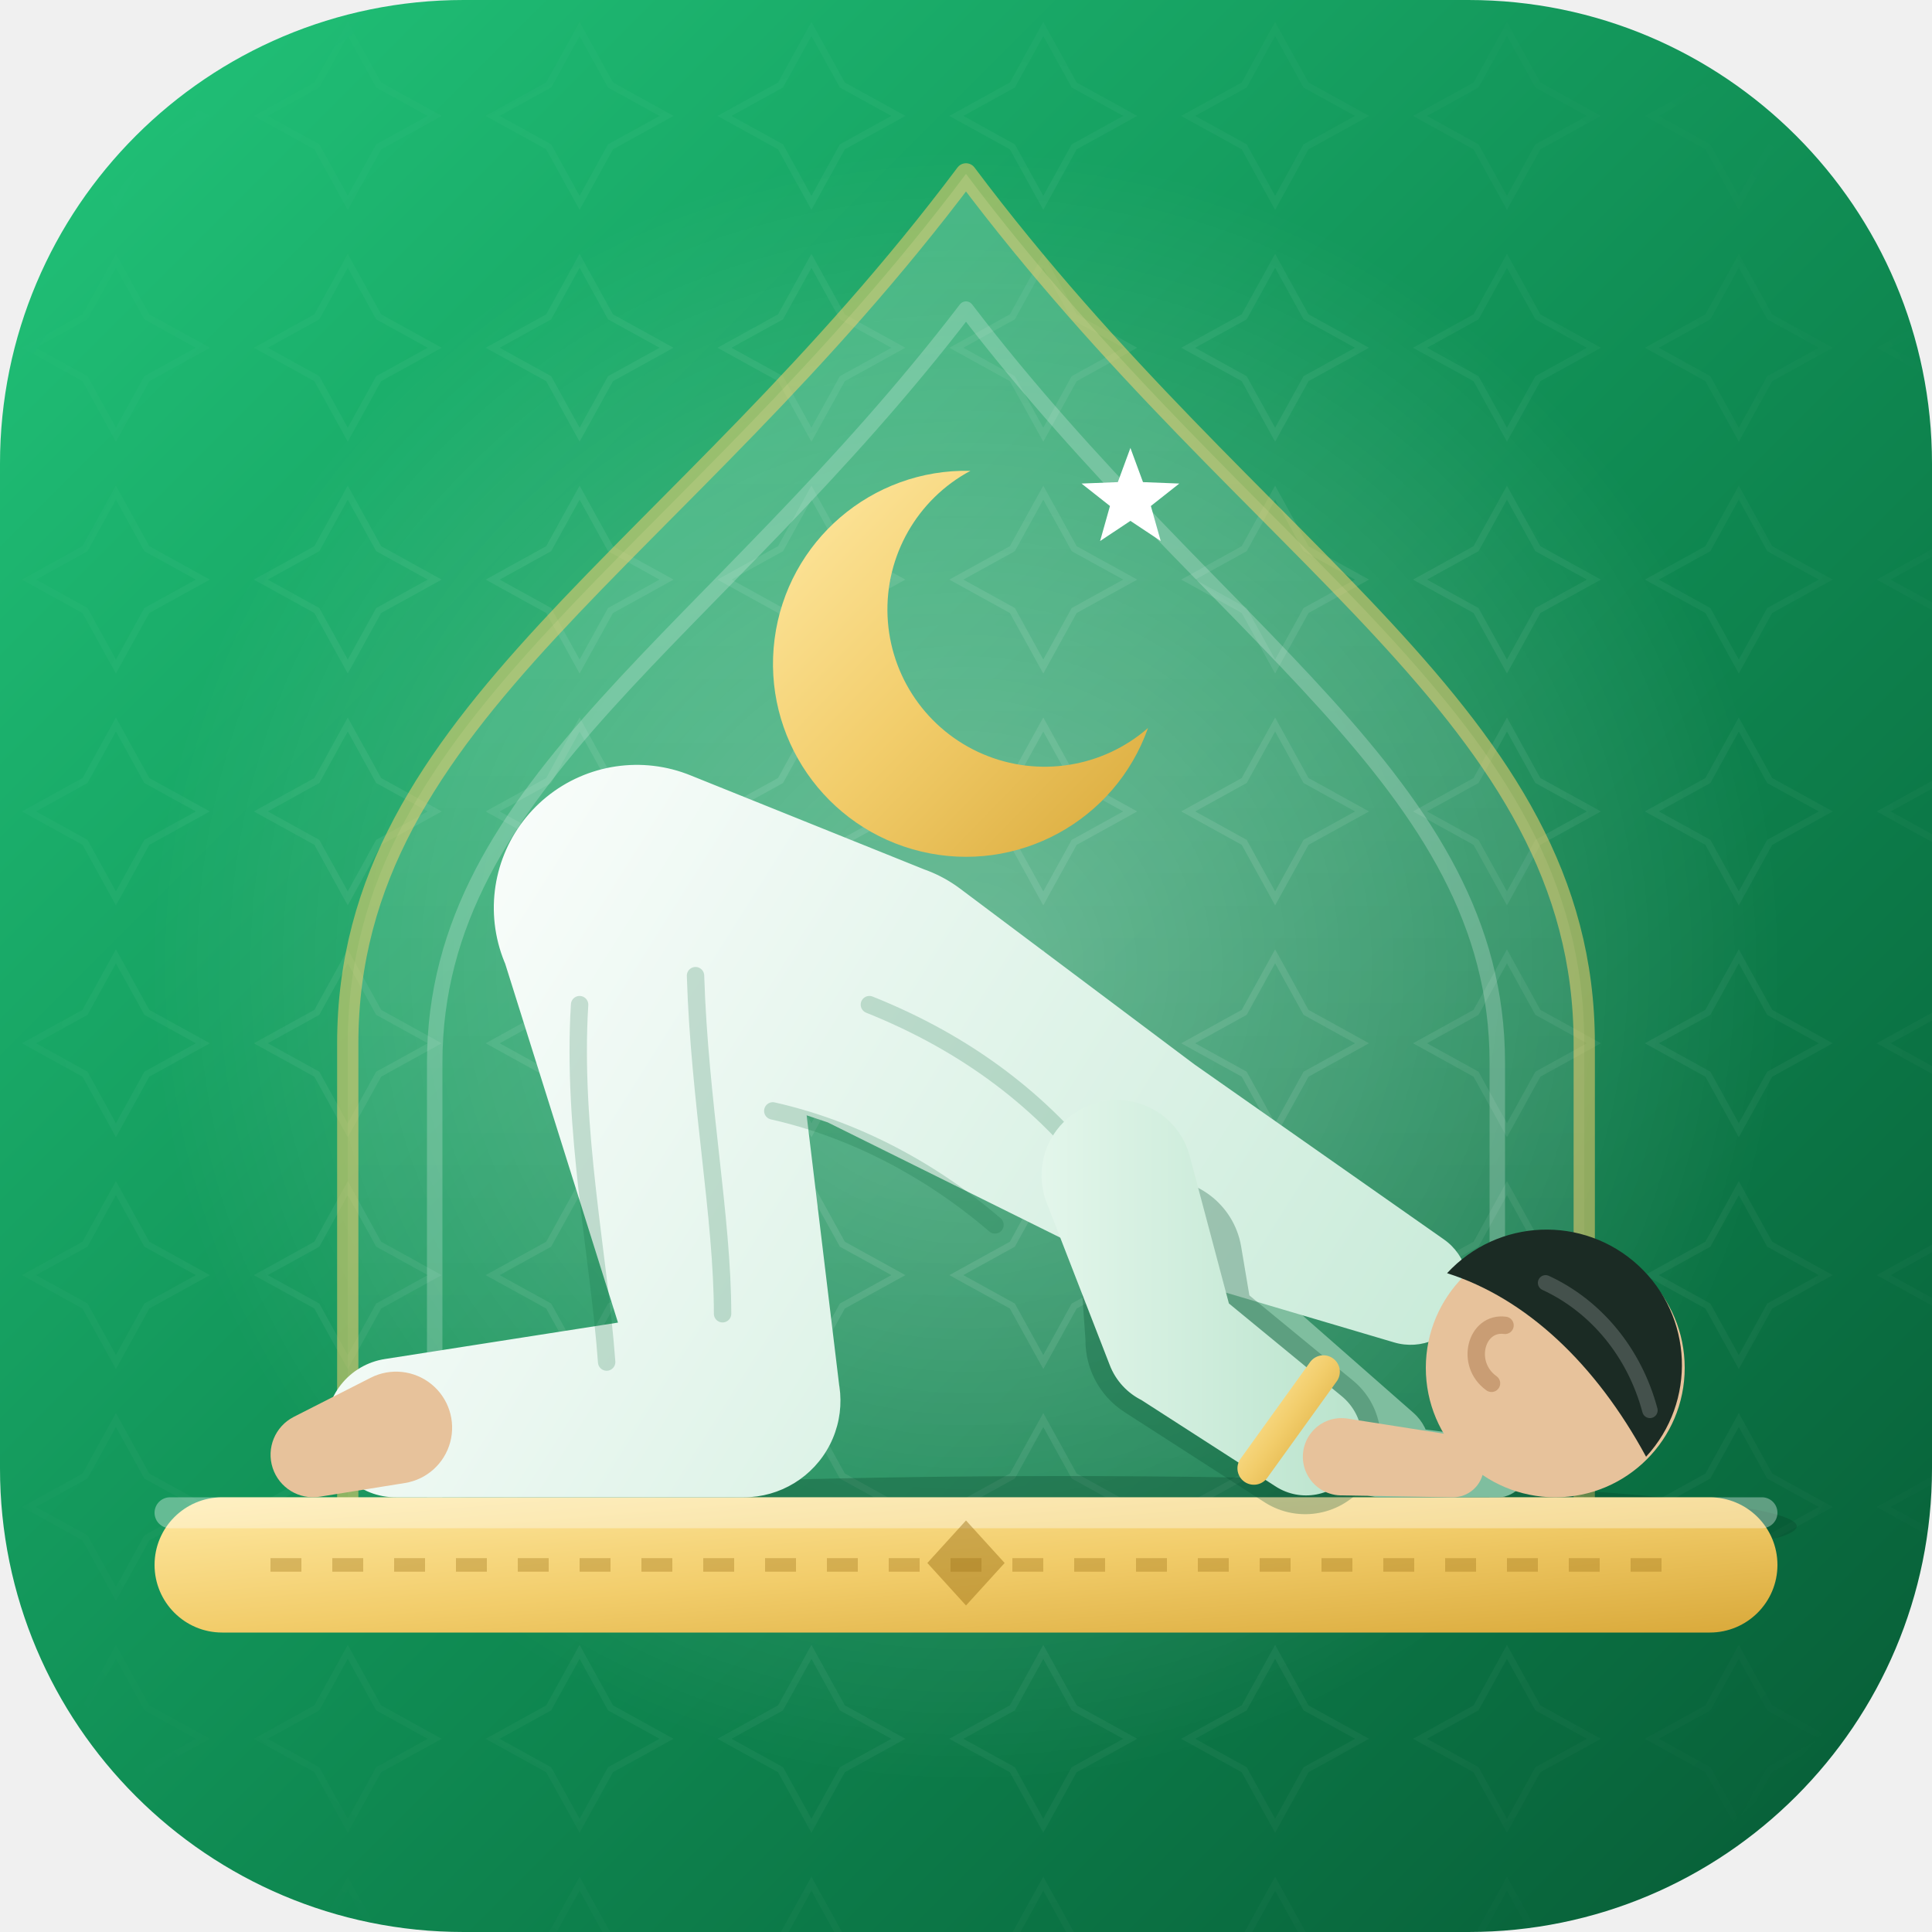
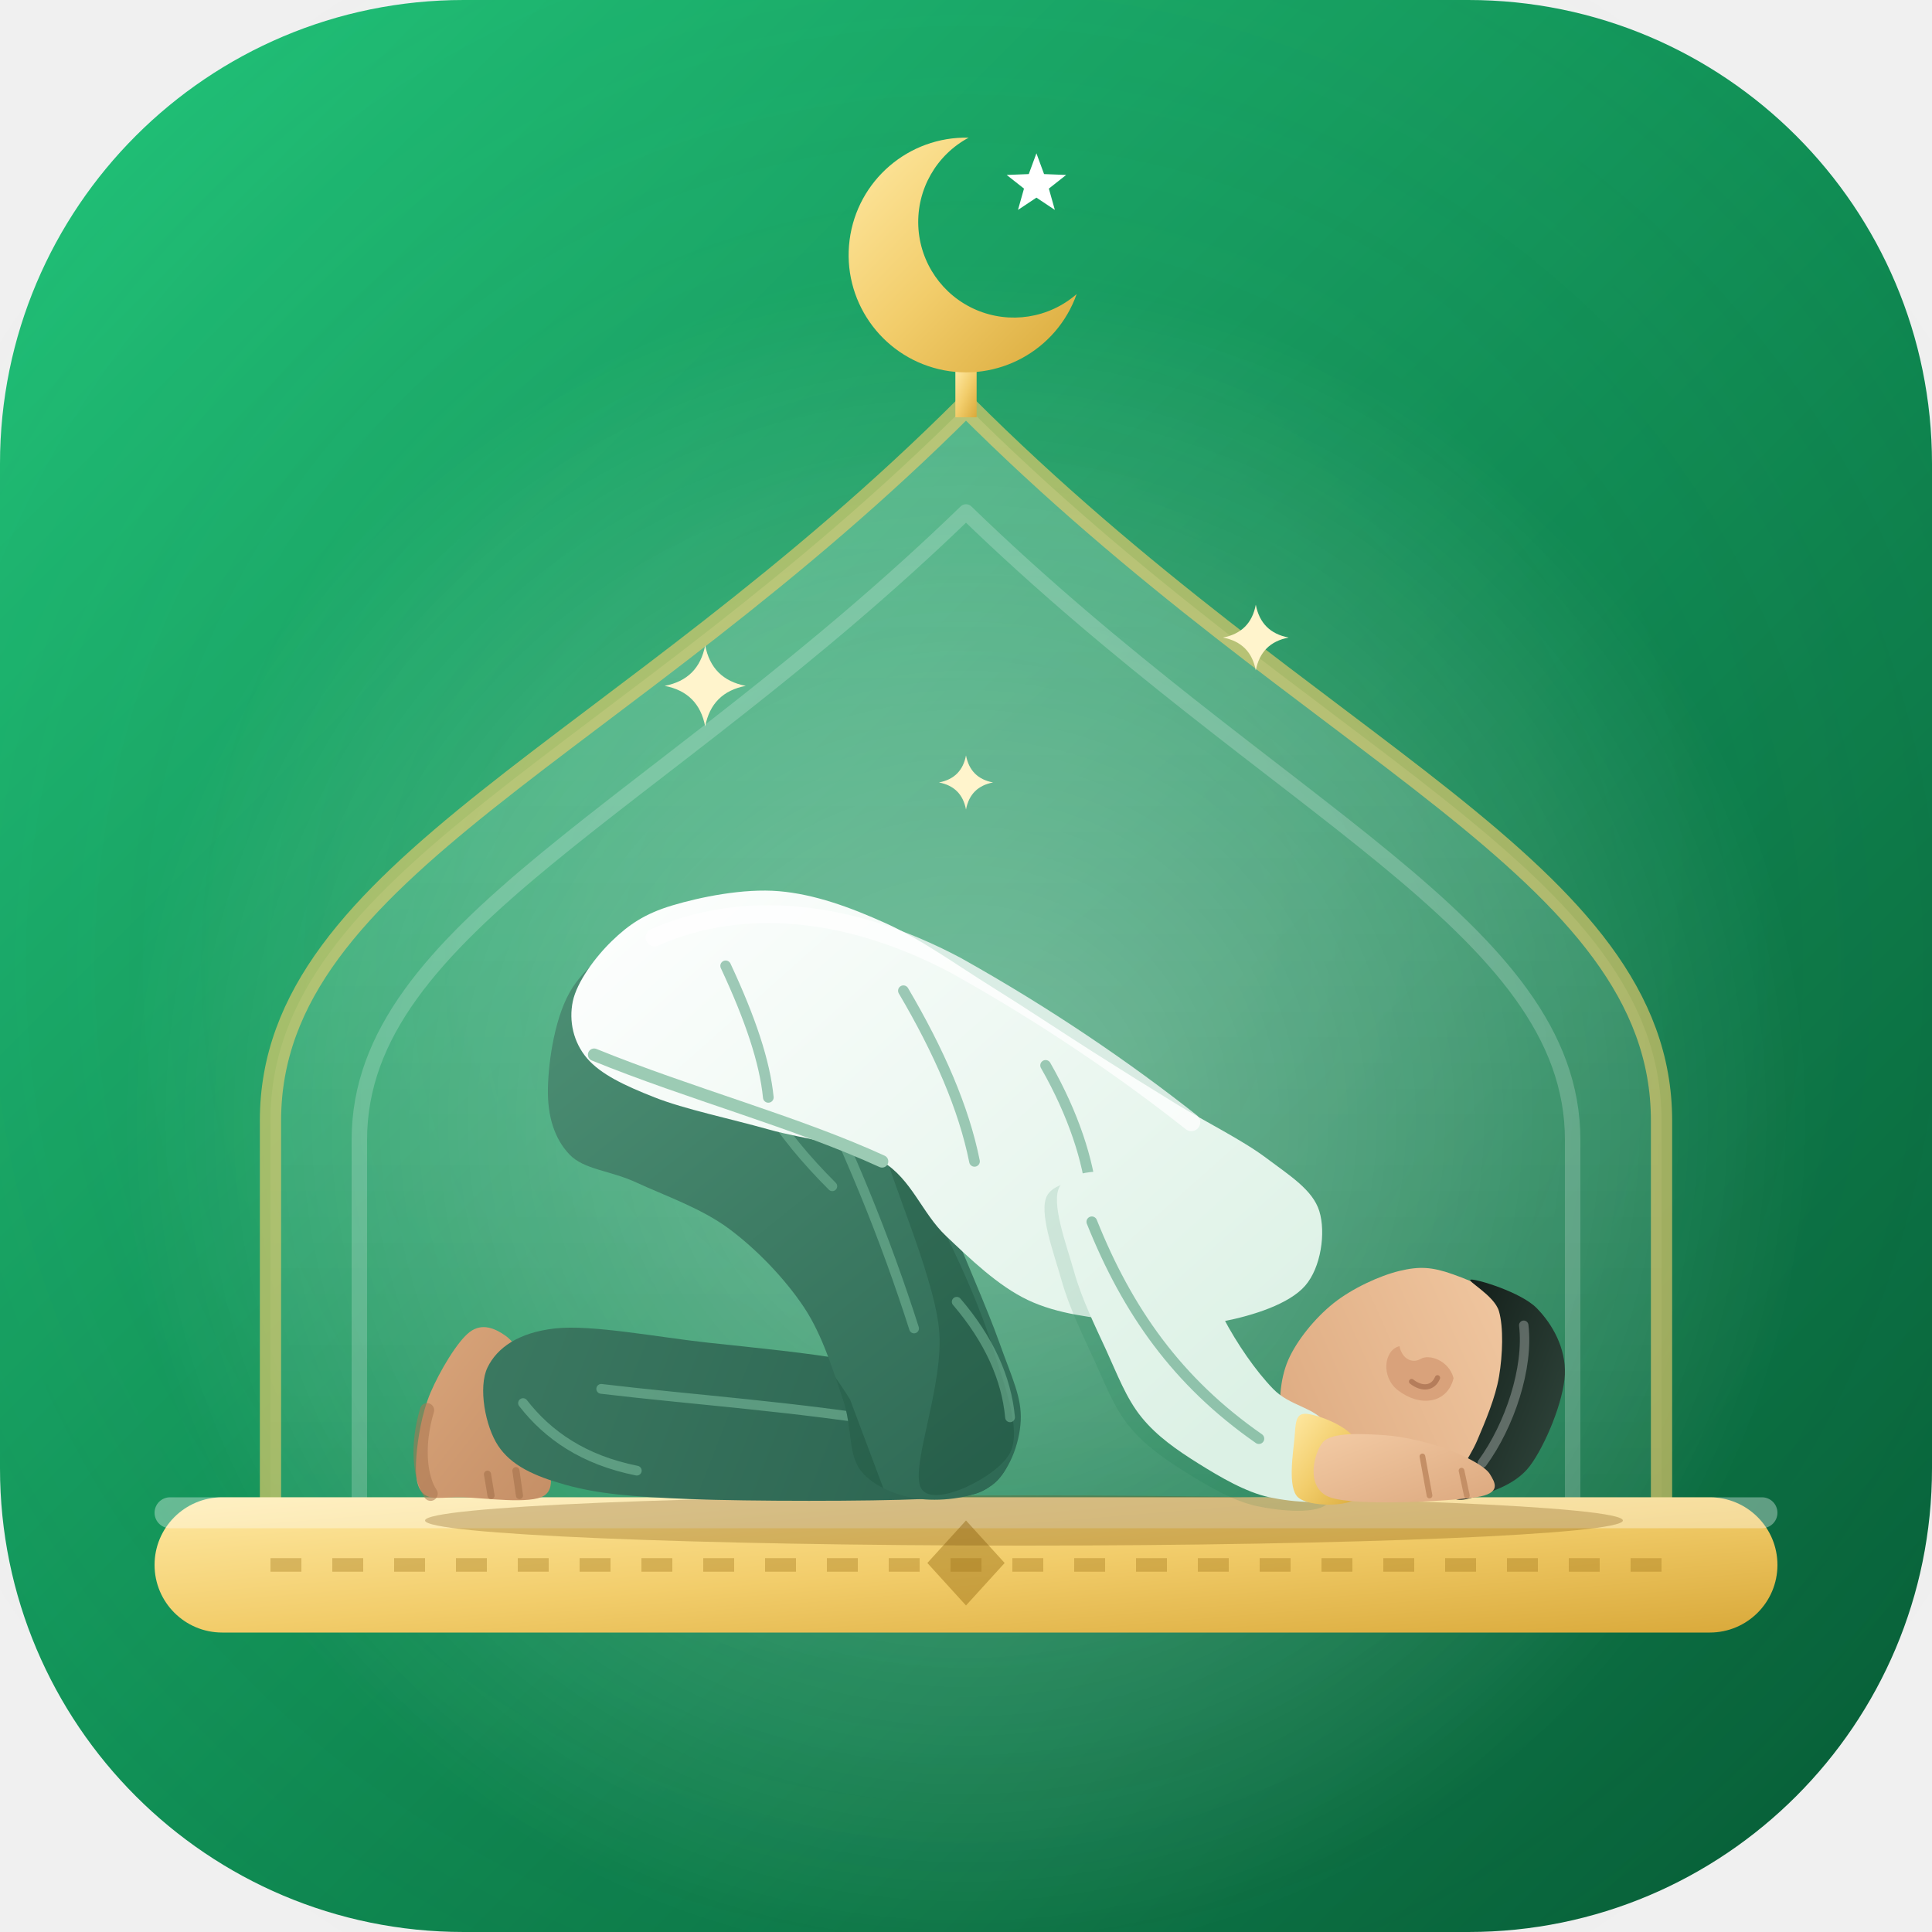
<svg xmlns="http://www.w3.org/2000/svg" viewBox="0 0 100 100">
  <defs>
    <linearGradient id="rsBg" x1="0" y1="0" x2="1" y2="1">
      <stop offset="0" stop-color="#22C57A" />
      <stop offset=".55" stop-color="#0F8A52" />
      <stop offset="1" stop-color="#075A35" />
    </linearGradient>
    <radialGradient id="rsGl" cx=".5" cy=".5" r=".5">
-       <stop offset="0" stop-color="#fff" stop-opacity=".30" />
+       <stop offset="0" stop-color="#fff" stop-opacity=".34" />
      <stop offset="1" stop-color="#fff" stop-opacity="0" />
    </radialGradient>
    <linearGradient id="rsAr" x1="0" y1="0" x2="0" y2="1">
-       <stop offset="0" stop-color="#fff" stop-opacity=".20" />
-       <stop offset="1" stop-color="#fff" stop-opacity=".03" />
+       <stop offset="0" stop-color="#fff" stop-opacity=".22" />
+       <stop offset="1" stop-color="#fff" stop-opacity=".04" />
    </linearGradient>
    <linearGradient id="rsAu" x1="0" y1="0" x2="1" y2="1">
      <stop offset="0" stop-color="#FFE9A3" />
      <stop offset=".5" stop-color="#F2CD6B" />
      <stop offset="1" stop-color="#D9A93A" />
    </linearGradient>
-     <linearGradient id="rsRo" x1="0" y1="0" x2="1" y2="1">
+     <linearGradient id="rsRo" gradientUnits="userSpaceOnUse" x1="32" y1="42" x2="64" y2="78">
      <stop offset="0" stop-color="#FFFFFF" />
-       <stop offset="1" stop-color="#CFEFDD" />
+       <stop offset="1" stop-color="#DCF1E5" />
    </linearGradient>
-     <linearGradient id="rsRb" gradientUnits="userSpaceOnUse" x1="16" y1="44" x2="70" y2="78">
-       <stop offset="0" stop-color="#FFFFFF" />
-       <stop offset="1" stop-color="#C9EBD9" />
+     <linearGradient id="rsRs" gradientUnits="userSpaceOnUse" x1="25" y1="55" x2="50" y2="78">
+       <stop offset="0" stop-color="#D3EBDD" />
+       <stop offset="1" stop-color="#A3D0B8" />
    </linearGradient>
-     <linearGradient id="rsSl" x1="0" y1="0" x2="1" y2="0">
-       <stop offset="0" stop-color="#E3F6EB" />
-       <stop offset="1" stop-color="#B9E3CC" />
+     <linearGradient id="rsPn" gradientUnits="userSpaceOnUse" x1="25" y1="66" x2="56" y2="78">
+       <stop offset="0" stop-color="#3C7A62" />
+       <stop offset="1" stop-color="#2B6350" />
+     </linearGradient>
+     <linearGradient id="rsPt" gradientUnits="userSpaceOnUse" x1="32" y1="46" x2="56" y2="76">
+       <stop offset="0" stop-color="#4C8F74" />
+       <stop offset="1" stop-color="#2F6A55" />
+     </linearGradient>
+     <linearGradient id="rsSk" x1="0" y1="0" x2="1" y2="1">
+       <stop offset="0" stop-color="#F3CBA5" />
+       <stop offset="1" stop-color="#DCA87E" />
+     </linearGradient>
+     <linearGradient id="rsSd" x1="0" y1="0" x2="1" y2="1">
+       <stop offset="0" stop-color="#D9A57B" />
+       <stop offset="1" stop-color="#C58F66" />
+     </linearGradient>
+     <linearGradient id="rsCp" x1="0" y1="0" x2="0" y2="1">
+       <stop offset="0" stop-color="#2B3F36" />
+       <stop offset="1" stop-color="#141F1A" />
+     </linearGradient>
+     <linearGradient id="rsSh" x1="0" y1="0" x2="1" y2="0">
+       <stop offset="0" stop-color="#fff" stop-opacity="0" />
+       <stop offset=".5" stop-color="#fff" stop-opacity=".55" />
+       <stop offset="1" stop-color="#fff" stop-opacity="0" />
    </linearGradient>
    <pattern id="rsPt" width="12" height="12" patternUnits="userSpaceOnUse">
      <path d="M6 1.5L7.6 4.4L10.5 6L7.6 7.6L6 10.5L4.4 7.6L1.5 6L4.4 4.4Z" fill="none" stroke="#fff" stroke-width=".35" />
    </pattern>
    <radialGradient id="rsFd" cx=".5" cy=".5" r=".6">
      <stop offset=".25" stop-color="#fff" />
      <stop offset="1" stop-color="#fff" stop-opacity="0" />
    </radialGradient>
    <mask id="rsMk">
      <rect width="100" height="100" fill="url(#rsFd)" />
    </mask>
+     <clipPath id="rsCr">
+       <rect x="8" y="77.5" width="84" height="7" rx="3.5" />
+     </clipPath>
  </defs>
  <rect width="100" height="100" rx="24" fill="url(#rsBg)" />
  <g>
    <rect width="100" height="100" fill="url(#rsPt)" opacity=".10" mask="url(#rsMk)" />
-     <circle cx="50" cy="50" r="42" fill="url(#rsGl)" />
-     <path d="M18 82V54C18 37 35 29 50 9C65 29 82 37 82 54V82Z" fill="url(#rsAr)" stroke="#F2CD6B" stroke-opacity=".55" stroke-width="1.1" stroke-linejoin="round" />
-     <path d="M22.5 82V55C22.5 40.5 37 33 50 16C63 33 77.5 40.5 77.5 55V82Z" fill="none" stroke="#fff" stroke-opacity=".22" stroke-width=".8" stroke-linejoin="round" />
-     <g class="moon" transform="translate(50 24) scale(.74)">
-       <path d="M49.31 43.50A13.5 13.5 0 1 0 61.73 61.49A11 11 0 1 1 49.31 43.50Z" fill="url(#rsAu)" transform="translate(-49 -43)" />
-       <path d="M60.50,41.90 L61.38,44.29 L63.92,44.39 L61.93,45.96 L62.62,48.41 L60.50,47.00 L58.38,48.41 L59.07,45.96 L57.08,44.39 L59.62,44.29Z" fill="#fff" transform="translate(-49 -43)" />
+     <circle class="gl" cx="50" cy="58" r="44" fill="url(#rsGl)" />
+     <path d="M14 82V58C14 45 32 39 50 21C68 39 86 45 86 58V82Z" fill="url(#rsAr)" />
+     <path class="ar" pathLength="1" d="M14 82V58C14 45 32 39 50 21C68 39 86 45 86 58V82Z" fill="none" stroke="#F2CD6B" stroke-opacity=".62" stroke-width="1.1" stroke-linejoin="round" />
+     <path d="M18.6 82V59C18.6 48 34 42 50 26.5C66 42 81.4 48 81.4 59V82Z" fill="none" stroke="#fff" stroke-opacity=".2" stroke-width=".8" stroke-linejoin="round" />
+     <g class="moon">
+       <path d="M49.45 19.2h1.1v2.4h-1.1z" fill="url(#rsAu)" />
+       <g transform="translate(50 6.9) scale(.45) translate(-49 -43)">
+         <path d="M49.31 43.50A13.5 13.5 0 1 0 61.73 61.49A11 11 0 1 1 49.31 43.50Z" fill="url(#rsAu)" />
+         <path d="M60.50,41.90 L61.38,44.29 L63.92,44.39 L61.93,45.96 L62.62,48.41 L60.50,47.00 L58.38,48.41 L59.07,45.96 L57.08,44.39 L59.62,44.29Z" fill="#fff" transform="translate(-3.4 3.4)" />
+       </g>
    </g>
-     <ellipse cx="55" cy="79" rx="38" ry="2.6" fill="#043d23" opacity=".28" />
+     <path class="sk s0" d="M36.5 33.4Q36.836 35.164 38.6 35.5Q36.836 35.836 36.5 37.6Q36.164 35.836 34.4 35.5Q36.164 35.164 36.5 33.4Z" fill="#FFF4CC" />
+     <path class="sk s1" d="M65 31.3Q65.272 32.728 66.7 33Q65.272 33.272 65 34.7Q64.728 33.272 63.3 33Q64.728 32.728 65 31.3Z" fill="#FFF4CC" />
+     <path class="sk s2" d="M50 39.1Q50.224 40.276 51.4 40.5Q50.224 40.724 50 41.9Q49.776 40.724 48.6 40.5Q49.776 40.276 50 39.1Z" fill="#FFF4CC" />
    <rect x="8" y="77.5" width="84" height="7" rx="3.5" fill="url(#rsAu)" />
    <rect x="8" y="77.5" width="84" height="1.6" rx=".8" fill="#fff" opacity=".35" />
+     <g clip-path="url(#rsCr)">
+       <rect class="sh" x="-30" y="77.5" width="30" height="7" fill="url(#rsSh)" />
+     </g>
    <path d="M14 81h72" stroke="#9A6F14" stroke-opacity=".35" stroke-width=".7" stroke-dasharray="1.6 1.6" />
    <path d="M50 78.7l2 2.2-2 2.2-2-2.2z" fill="#9A6F14" fill-opacity=".45" />
-     <path d="M58.25 61.69L61.81 70.70A3.0 3.0 0 0 0 67.49 68.79L64.87 59.45A3.5 3.5 0 1 0 58.25 61.69ZM62.89 72.06L70.07 77.05A2.5 2.5 0 0 0 73.15 73.12L66.58 67.35A3.0 3.0 0 1 0 62.89 72.06ZM71.50 77.50L77.50 77.50A1.5 1.5 0 0 0 77.70 74.51L71.75 73.72A1.9 1.9 0 1 0 71.50 77.50Z" fill="#7FBE9F" />
-     <path d="M43.46 71.90L40.35 46.11A7.4 7.4 0 1 0 25.94 49.22L33.73 74.00A5.0 5.0 0 0 0 43.46 71.90ZM37.73 67.56L19.94 70.34A3.6 3.6 0 0 0 20.50 77.50L38.50 77.50A5.0 5.0 0 1 0 37.73 67.56ZM30.65 54.02L43.28 58.24A7.0 7.0 0 0 0 48.11 45.11L35.76 40.14A7.4 7.4 0 1 0 30.65 54.02ZM42.39 57.87L56.01 64.62A5.6 5.6 0 0 0 61.86 55.12L49.70 46.00A7.0 7.0 0 1 0 42.39 57.87ZM56.91 64.97L72.15 69.48A3.0 3.0 0 0 0 74.72 64.14L61.72 55.02A5.6 5.6 0 1 0 56.91 64.97Z" fill="url(#rsRb)" />
-     <path d="M19.19 71.31L15.20 73.34A2.2 2.2 0 0 0 16.55 77.47L20.96 76.76A2.9 2.9 0 1 0 19.19 71.31Z" fill="#E7C29B" />
-     <path d="M23.4 70.6V77.4" stroke="url(#rsAu)" stroke-width="1.5" stroke-linecap="round" />
-     <g fill="none" stroke="#0A6B40" stroke-opacity=".2" stroke-width=".9" stroke-linecap="round">
-       <path d="M30 52C29.6 58.5 31 65 31.4 70.5" />
-       <path d="M36 50.5C36.2 57 37.4 63 37.4 68" />
-       <path d="M45 52C50 54 54 57 57 61" />
-       <path d="M40 57.5C44 58.4 48 60.4 51.5 63.4" />
+     <ellipse cx="53" cy="78.7" rx="31" ry="1.3" fill="#6B4300" opacity=".26" />
+     <g transform="translate(48.6 77.5) scale(.92) translate(-52 -77.5)">
+       <g class="fig">
+         <defs>
+           <clipPath id="rsCs">
+             <path d="M32.20 52.80C31.43 51.90 31.17 50.70 31.40 49.60C31.63 48.50 32.67 47.10 33.60 46.20C34.53 45.30 35.43 44.67 37.00 44.20C38.57 43.73 41.00 43.23 43.00 43.40C45.00 43.57 47.00 44.30 49.00 45.20C51.00 46.10 53.07 47.60 55.00 48.80C56.93 50.00 58.87 51.30 60.60 52.40C62.33 53.50 63.77 54.40 65.40 55.40C67.03 56.40 69.07 57.40 70.40 58.40C71.73 59.40 73.03 60.20 73.40 61.40C73.77 62.60 73.50 64.57 72.60 65.60C71.70 66.63 69.68 67.27 68.00 67.60C66.32 67.93 64.33 67.80 62.50 67.60C60.67 67.40 58.68 67.20 57.00 66.40C55.32 65.60 53.77 64.10 52.40 62.80C51.03 61.50 50.47 59.60 48.80 58.60C47.13 57.60 44.53 57.40 42.40 56.80C40.27 56.20 37.70 55.67 36.00 55.00C34.30 54.33 32.97 53.70 32.20 52.80Z" />
+           </clipPath>
+           <clipPath id="rsCt">
+             <path d="M30.00 54.50C30.03 52.93 30.40 50.32 31.40 48.80C32.40 47.28 34.30 46.00 36.00 45.40C37.70 44.80 39.87 44.70 41.60 45.20C43.33 45.70 45.07 46.93 46.40 48.40C47.73 49.87 48.60 51.83 49.60 54.00C50.60 56.17 51.43 58.93 52.40 61.40C53.37 63.87 54.70 66.83 55.40 68.80C56.10 70.77 56.67 71.87 56.60 73.20C56.53 74.53 55.93 76.07 55.00 76.80C54.07 77.53 52.23 77.73 51.00 77.60C49.77 77.47 48.33 76.93 47.60 76.00C46.87 75.07 47.13 73.53 46.60 72.00C46.07 70.47 45.47 68.40 44.40 66.80C43.33 65.20 41.77 63.57 40.20 62.40C38.63 61.23 36.50 60.50 35.00 59.80C33.50 59.10 32.03 59.08 31.20 58.20C30.37 57.32 29.97 56.07 30.00 54.50Z" />
+           </clipPath>
+         </defs>
+         <path d="M25.60 68.20C26.30 67.67 27.03 68.00 27.60 68.40C28.17 68.80 28.63 69.60 29.00 70.60C29.37 71.60 29.67 73.27 29.80 74.40C29.93 75.53 30.57 76.88 29.80 77.40C29.03 77.92 26.33 77.52 25.20 77.50C24.07 77.48 23.43 77.68 23.00 77.30C22.57 76.92 22.53 76.15 22.60 75.20C22.67 74.25 22.90 72.77 23.40 71.60C23.90 70.43 24.90 68.73 25.60 68.20Z" fill="url(#rsSd)" />
+         <path d="M23.2 72.6C22.6 74.6 22.8 76.4 23.4 77.3" stroke="#A97650" stroke-width=".8" fill="none" stroke-linecap="round" opacity=".55" />
+         <path d="M26.6 76.2L26.8 77.4M28.2 76L28.4 77.4" stroke="#A97650" stroke-width=".4" stroke-linecap="round" opacity=".7" />
+         <path d="M26.60 70.20C27.13 69.10 28.33 68.23 30.40 68.00C32.47 67.77 36.23 68.50 39.00 68.80C41.77 69.10 44.67 69.37 47.00 69.80C49.33 70.23 51.50 70.70 53.00 71.40C54.50 72.10 55.67 73.10 56.00 74.00C56.33 74.90 55.83 76.20 55.00 76.80C54.17 77.40 53.83 77.47 51.00 77.60C48.17 77.73 41.33 77.73 38.00 77.60C34.67 77.47 32.80 77.30 31.00 76.80C29.20 76.30 27.93 75.70 27.20 74.60C26.47 73.50 26.07 71.30 26.60 70.20Z" fill="url(#rsPn)" />
+         <path d="M33 71.4C38 72 44 72.4 50 73.4M28.6 72.2C30 74 32 75.4 35 76" stroke="#78B99B" stroke-width=".55" fill="none" stroke-linecap="round" opacity=".6" />
+         <path d="M30.00 54.50C30.03 52.93 30.40 50.32 31.40 48.80C32.40 47.28 34.30 46.00 36.00 45.40C37.70 44.80 39.87 44.70 41.60 45.20C43.33 45.70 45.07 46.93 46.40 48.40C47.73 49.87 48.60 51.83 49.60 54.00C50.60 56.17 51.43 58.93 52.40 61.40C53.37 63.87 54.70 66.83 55.40 68.80C56.10 70.77 56.67 71.87 56.60 73.20C56.53 74.53 55.93 76.07 55.00 76.80C54.07 77.53 52.23 77.73 51.00 77.60C49.77 77.47 48.33 76.93 47.60 76.00C46.87 75.07 47.13 73.53 46.60 72.00C46.07 70.47 45.47 68.40 44.40 66.80C43.33 65.20 41.77 63.57 40.20 62.40C38.63 61.23 36.50 60.50 35.00 59.80C33.50 59.10 32.03 59.08 31.20 58.20C30.37 57.32 29.97 56.07 30.00 54.50Z" fill="url(#rsPt)" />
+         <g clip-path="url(#rsCt)">
+           <path d="M28 58C34 60 42 64 47 72L50 80L24 80Z" fill="#06301F" opacity=".22" />
+           <path d="M49.00 58.00C49.00 57.00 51.00 60.17 52.00 62.00C53.00 63.83 54.33 66.83 55.00 69.00C55.67 71.17 56.67 73.67 56.00 75.00C55.33 76.33 51.67 78.17 51.00 77.00C50.33 75.83 52.33 71.17 52.00 68.00C51.67 64.83 49.00 59.00 49.00 58.00Z" fill="#06301F" opacity=".2" />
+           <path d="M34 46C40 44.4 46 46.4 49 51" fill="none" stroke="#fff" stroke-width=".9" stroke-linecap="round" opacity=".22" />
+         </g>
+         <path d="M44 52C47 58 49 63 50.6 68M40 50C41 54 43 57 46 60M53 66.5C54.8 68.6 55.8 70.8 56 73" stroke="#78B99B" stroke-width=".55" fill="none" stroke-linecap="round" opacity=".55" />
+         <g class="fb">
+           <path d="M32.20 52.80C31.43 51.90 31.17 50.70 31.40 49.60C31.63 48.50 32.67 47.10 33.60 46.20C34.53 45.30 35.43 44.67 37.00 44.20C38.57 43.73 41.00 43.23 43.00 43.40C45.00 43.57 47.00 44.30 49.00 45.20C51.00 46.10 53.07 47.60 55.00 48.80C56.93 50.00 58.87 51.30 60.60 52.40C62.33 53.50 63.77 54.40 65.40 55.40C67.03 56.40 69.07 57.40 70.40 58.40C71.73 59.40 73.03 60.20 73.40 61.40C73.77 62.60 73.50 64.57 72.60 65.60C71.70 66.63 69.68 67.27 68.00 67.60C66.32 67.93 64.33 67.80 62.50 67.60C60.67 67.40 58.68 67.20 57.00 66.40C55.32 65.60 53.77 64.10 52.40 62.80C51.03 61.50 50.47 59.60 48.80 58.60C47.13 57.60 44.53 57.40 42.40 56.80C40.27 56.20 37.70 55.67 36.00 55.00C34.30 54.33 32.97 53.70 32.20 52.80Z" fill="url(#rsRo)" />
+           <g clip-path="url(#rsCs)">
+             <path d="M28 56C36 57.6 44 59 50 62L58 70L30 70Z" fill="#0A6B40" opacity=".09" />
+           </g>
+           <path d="M32.6 52.6C38 54.8 44 56.4 48.8 58.6" fill="none" stroke="#9CCBB4" stroke-width=".7" stroke-linecap="round" />
+           <g fill="none" stroke="#6DAE92" stroke-width=".6" stroke-linecap="round" opacity=".65">
+             <path d="M40 47.6C41.4 50.6 42.2 53 42.4 55" />
+             <path d="M50 49C52 52.4 53.4 55.6 54 58.6" />
+             <path d="M58 53.2C59.6 56 60.4 58.6 60.6 60.6" />
+           </g>
+           <path d="M36 46C41 43.8 47 44.4 53 47.6C58 50.4 62.4 53.4 66.2 56.4" fill="none" stroke="#fff" stroke-width="1" stroke-linecap="round" opacity=".75" />
+         </g>
+         <g transform="translate(79.4 70.4) rotate(112) scale(1.06)">
+           <path d="M-5.30 0.60C-5.35 -0.58 -5.32 -2.67 -4.70 -3.80C-4.08 -4.93 -2.82 -5.85 -1.60 -6.20C-0.38 -6.55 1.52 -6.37 2.60 -5.90C3.68 -5.43 4.42 -4.25 4.90 -3.40C5.38 -2.55 5.05 -1.65 5.50 -0.80C5.95 0.05 7.52 1.10 7.60 1.70C7.68 2.30 6.25 2.38 6.00 2.80C5.75 3.22 6.22 3.65 6.10 4.20C5.98 4.75 5.95 5.63 5.30 6.10C4.65 6.57 3.33 7.03 2.20 7.00C1.07 6.97 -0.40 6.52 -1.50 5.90C-2.60 5.28 -3.77 4.18 -4.40 3.30C-5.03 2.42 -5.25 1.78 -5.30 0.60Z" fill="url(#rsSk)" />
+           <path d="M-.2 -1.5C1.2 -1.7 1.9 -.4 1.5 1C1.2 2.1 -.2 2.5 -.7 1.8C-.1 1.4 -.1 .8 -.5 .5C-.9 .2 -1 -.9 -.2 -1.5Z" fill="#D9A27B" />
+           <path d="M.1 -.7C.7 -.7 1 -.2 .8 .5" stroke="#B57D5B" stroke-width=".28" fill="none" stroke-linecap="round" />
+           <path d="M-5.40 -0.40C-5.55 -0.70 -5.77 -3.12 -5.30 -4.20C-4.83 -5.28 -3.92 -6.43 -2.60 -6.90C-1.28 -7.37 1.28 -7.35 2.60 -7.00C3.92 -6.65 4.83 -5.37 5.30 -4.80C5.77 -4.23 5.88 -3.75 5.40 -3.60C4.92 -3.45 3.50 -3.88 2.40 -3.90C1.30 -3.92 -0.07 -3.95 -1.20 -3.70C-2.33 -3.45 -3.70 -2.95 -4.40 -2.40C-5.10 -1.85 -5.25 -0.10 -5.40 -0.40Z" fill="url(#rsCp)" />
+           <path d="M-4.2 -3.9C-2.2 -5 1 -5.2 3.4 -4.6" stroke="#fff" stroke-opacity=".28" stroke-width=".5" fill="none" stroke-linecap="round" />
+         </g>
+         <path d="M58.80 60.00C59.33 59.10 61.57 58.97 62.80 59.40C64.03 59.83 65.33 61.27 66.20 62.60C67.07 63.93 67.23 65.93 68.00 67.40C68.77 68.87 69.83 70.40 70.80 71.40C71.77 72.40 73.17 72.42 73.80 73.40C74.43 74.38 75.13 76.62 74.60 77.30C74.07 77.98 71.93 77.78 70.60 77.50C69.27 77.22 67.80 76.35 66.60 75.60C65.40 74.85 64.27 74.07 63.40 73.00C62.53 71.93 62.03 70.57 61.40 69.20C60.77 67.83 60.03 66.33 59.60 64.80C59.17 63.27 58.27 60.90 58.80 60.00Z" fill="#0A6B40" opacity=".12" transform="translate(-.7 .5)" />
+         <g class="fa">
+           <path d="M58.80 60.00C59.33 59.10 61.57 58.97 62.80 59.40C64.03 59.83 65.33 61.27 66.20 62.60C67.07 63.93 67.23 65.93 68.00 67.40C68.77 68.87 69.83 70.40 70.80 71.40C71.77 72.40 73.17 72.42 73.80 73.40C74.43 74.38 75.13 76.62 74.60 77.30C74.07 77.98 71.93 77.78 70.60 77.50C69.27 77.22 67.80 76.35 66.60 75.60C65.40 74.85 64.27 74.07 63.40 73.00C62.53 71.93 62.03 70.57 61.40 69.20C60.77 67.83 60.03 66.33 59.60 64.80C59.17 63.27 58.27 60.90 58.80 60.00Z" fill="url(#rsRo)" />
+           <path d="M60.6 62C62.6 67 65.4 71 70 74.2" fill="none" stroke="#6DAE92" stroke-width=".6" stroke-linecap="round" opacity=".7" />
+           <path d="M72.60 72.80C73.17 72.80 74.90 73.42 75.40 74.20C75.90 74.98 76.13 76.95 75.60 77.50C75.07 78.05 72.80 78.05 72.20 77.50C71.60 76.95 71.93 74.98 72.00 74.20C72.07 73.42 72.03 72.80 72.60 72.80Z" fill="url(#rsAu)" />
+         </g>
+         <path d="M73.60 74.40C74.10 73.82 75.83 73.93 77.00 74.00C78.17 74.07 79.60 74.43 80.60 74.80C81.60 75.17 82.73 75.75 83.00 76.20C83.27 76.65 83.70 77.28 82.20 77.50C80.70 77.72 75.43 78.02 74.00 77.50C72.57 76.98 73.10 74.98 73.60 74.40Z" fill="url(#rsSk)" />
+         <path d="M79.2 75.2L79.6 77.4M81.4 76L81.7 77.4" stroke="#C48F66" stroke-width=".32" stroke-linecap="round" />
+       </g>
    </g>
-     <path d="M55.91 65.50L56.21 69.71A4.4 4.4 0 1 0 64.94 68.67L64.24 64.51A4.2 4.2 0 0 0 55.91 65.50ZM58.22 73.10L65.49 77.78A3.9 3.9 0 0 0 70.07 71.49L63.39 66.00A4.4 4.4 0 1 0 58.22 73.10Z" fill="#06502F" fill-opacity=".28" />
-     <path d="M54.16 62.21L57.43 70.63A3.4 3.4 0 0 0 63.89 68.53L61.57 59.80A3.9 3.9 0 1 0 54.16 62.21ZM58.76 72.26L66.03 76.94A2.9 2.9 0 0 0 69.44 72.26L62.76 66.77A3.4 3.4 0 1 0 58.76 72.26Z" fill="url(#rsSl)" />
-     <path d="M64.9 76L68.5 71" stroke="url(#rsAu)" stroke-width="1.7" stroke-linecap="round" />
-     <path d="M69.37 77.40L75.17 77.50A1.6 1.6 0 0 0 75.45 74.32L69.71 73.42A2.0 2.0 0 1 0 69.37 77.40Z" fill="#E7C29B" />
-     <circle cx="80.5" cy="70.8" r="6.7" fill="#E7C29B" />
-     <path d="M77.9 68.6C76.4 68.4 75.8 70.6 77.2 71.6" fill="none" stroke="#C99D74" stroke-width=".9" stroke-linecap="round" />
-     <path d="M85.2 75.4A6.7 6.7 0 1 0 74.9 65.9C79 67.2 82.6 70.6 85.2 75.4Z" fill="#1B2B24" />
-     <path d="M80 66.4C82.6 67.6 84.6 70 85.4 73" fill="none" stroke="#fff" stroke-opacity=".18" stroke-width=".8" stroke-linecap="round" />
  </g>
</svg>
